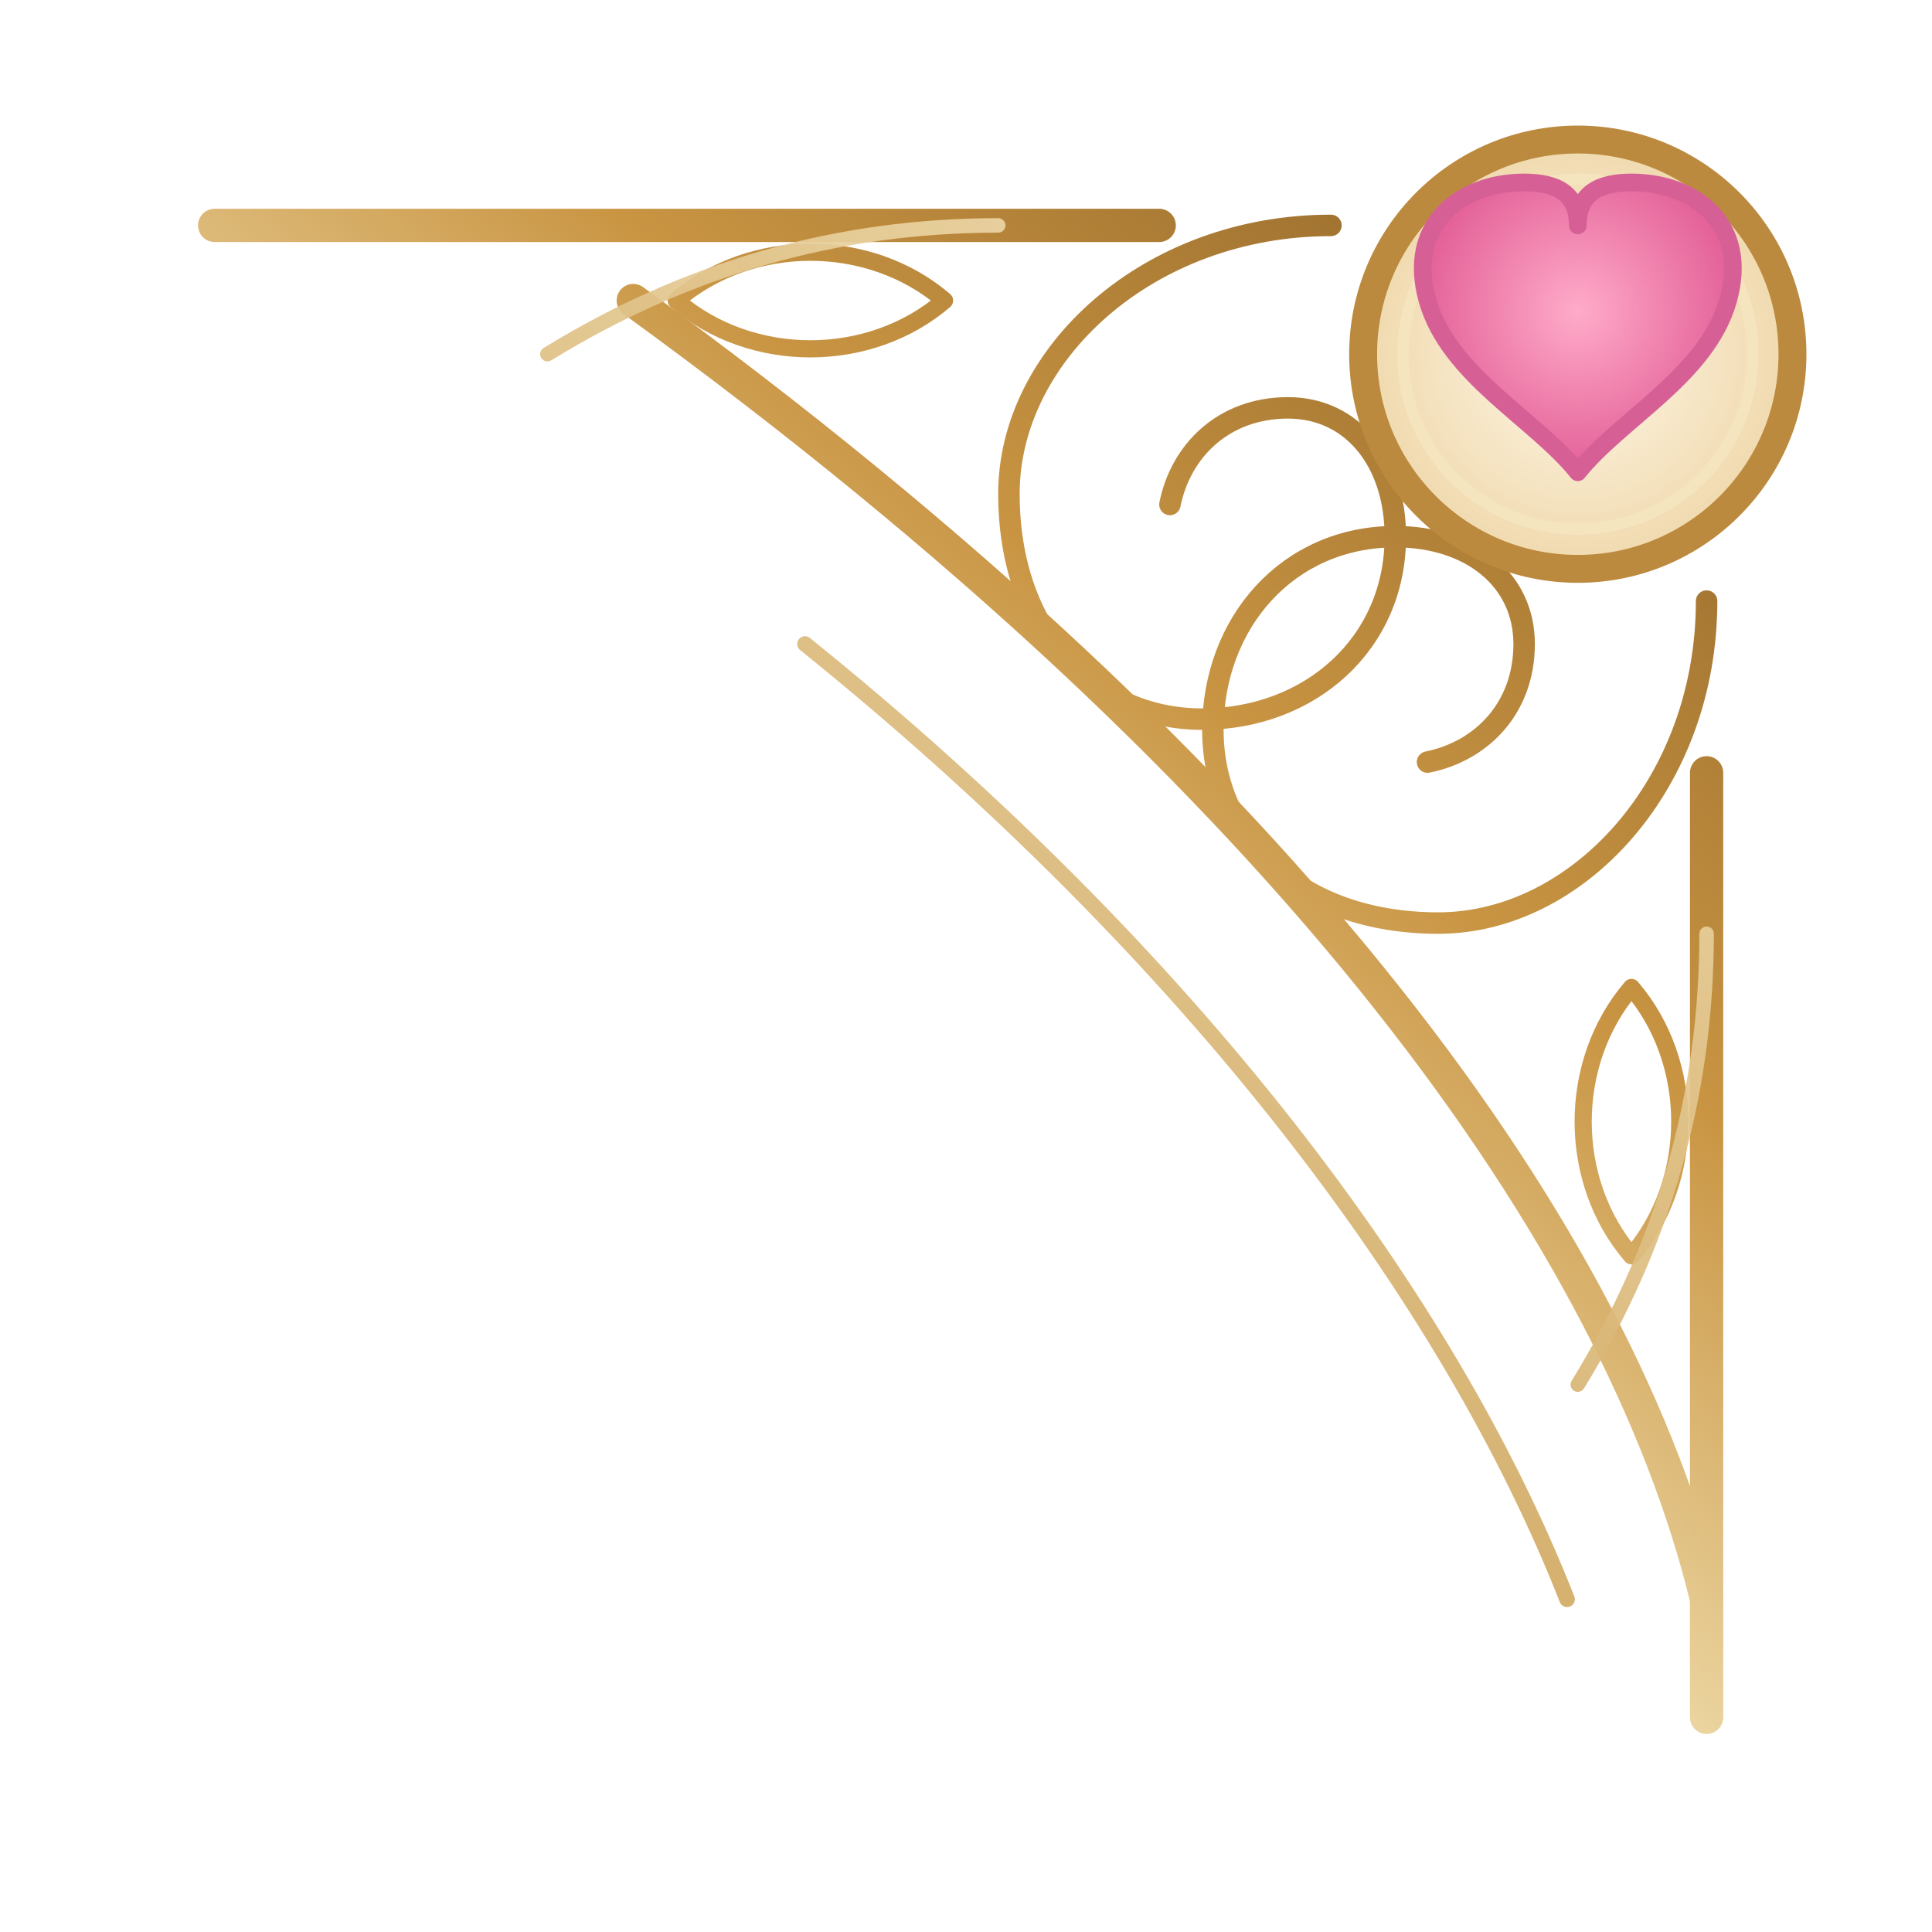
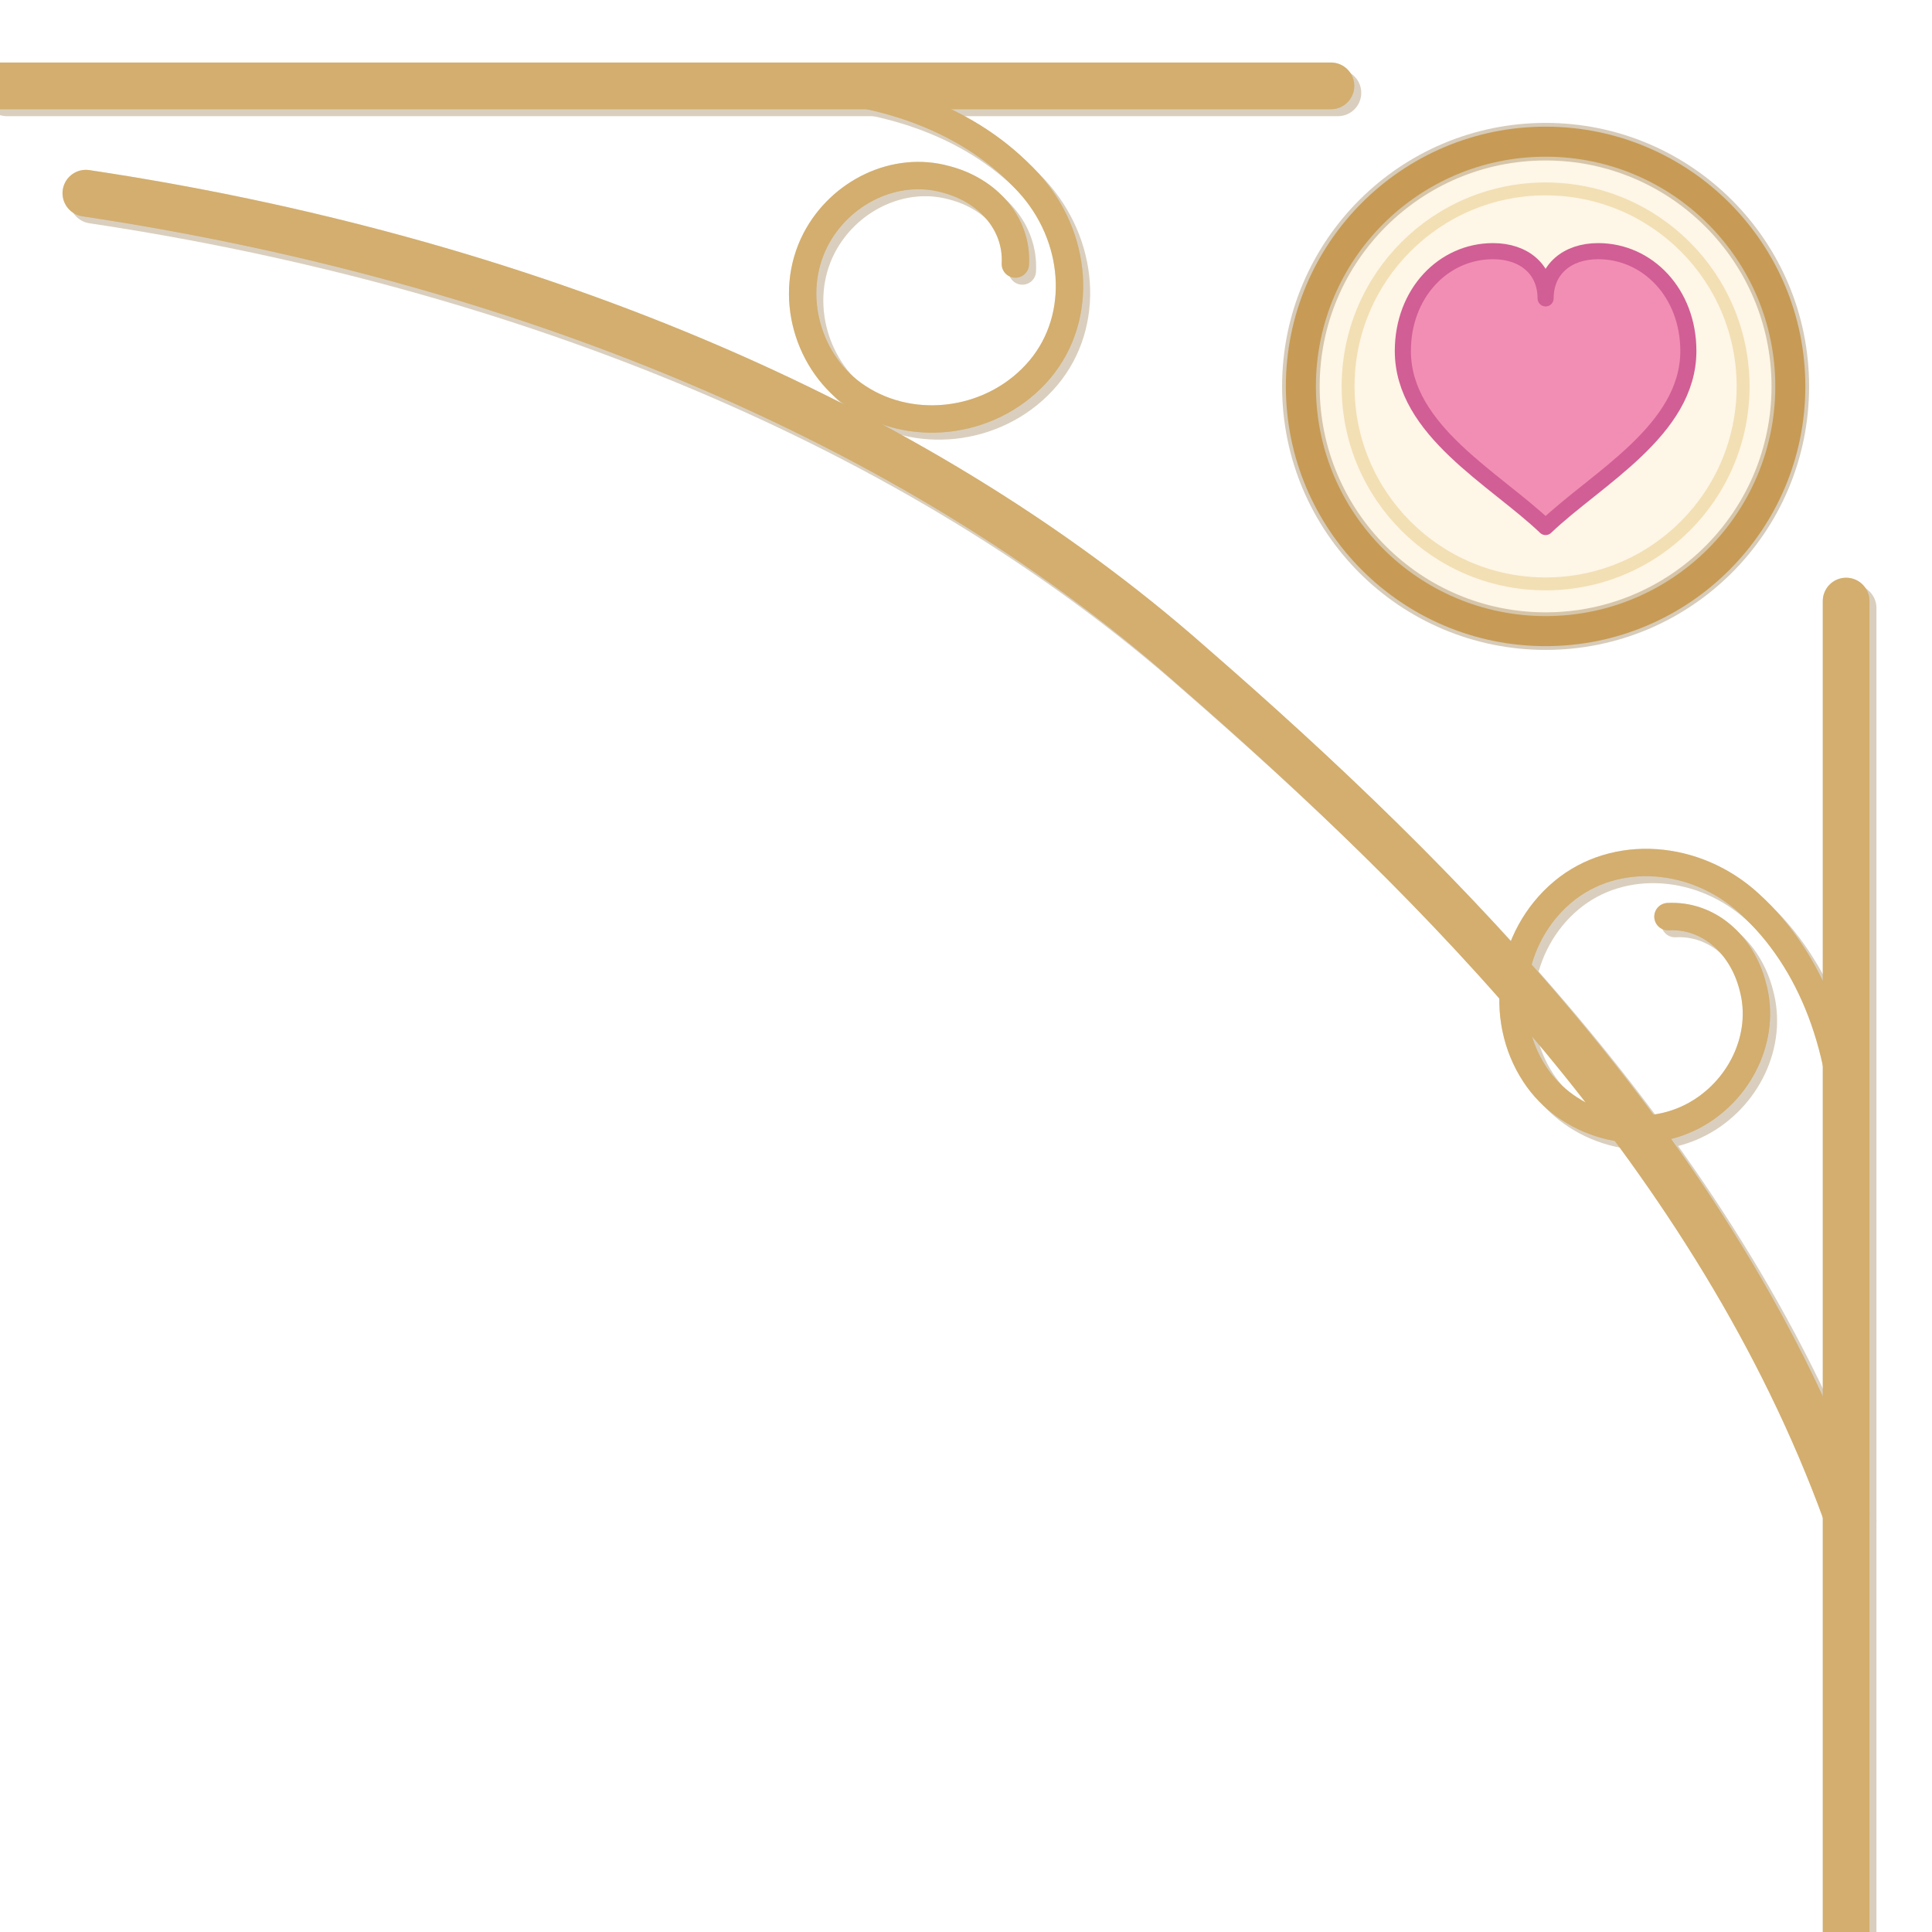
<svg xmlns="http://www.w3.org/2000/svg" width="180" height="180" viewBox="0 0 180 180" fill="none">
  <defs>
-     <linearGradient id="goldMain" x1="18" y1="18" x2="132" y2="156" gradientUnits="userSpaceOnUse">
-       <stop offset="0" stop-color="#8A6026" />
-       <stop offset="0.38" stop-color="#C99543" />
-       <stop offset="0.68" stop-color="#F2E1B2" />
-       <stop offset="1" stop-color="#A87430" />
-     </linearGradient>
-     <linearGradient id="goldAccent" x1="32" y1="22" x2="120" y2="136" gradientUnits="userSpaceOnUse">
-       <stop offset="0" stop-color="#F6E8C1" />
-       <stop offset="1" stop-color="#C49341" />
-     </linearGradient>
-     <radialGradient id="medallionBg" cx="0" cy="0" r="1" gradientUnits="userSpaceOnUse" gradientTransform="translate(147 33) rotate(90) scale(21)">
-       <stop offset="0" stop-color="#FFF8E8" />
-       <stop offset="1" stop-color="#EFD7AA" />
-     </radialGradient>
-     <radialGradient id="heartFill" cx="0" cy="0" r="1" gradientUnits="userSpaceOnUse" gradientTransform="translate(147 29) rotate(90) scale(16)">
-       <stop offset="0" stop-color="#FFABC9" />
-       <stop offset="1" stop-color="#E15B94" />
-     </radialGradient>
+     <g id="cornerLines" fill="none" stroke-linecap="round" stroke-linejoin="round">
+       <path d="M0 8H124" stroke-width="4.35" />
+       <path d="M172 56V180" stroke-width="4.35" />
+       <path d="M8 18C48 24 85 39 111 62C134 82 160 108 172 141" stroke-width="4.35" />
+     </g>
+     <g id="cornerCurls" fill="none" stroke-linecap="round" stroke-linejoin="round">
+       <path d="M72 8C82.2 8 90.5 11.2 95.8 17C100.4 22 101 29.5 96.9 34.4C92.7 39.4 85.2 40.5 79.9 37C75.3 34 73.3 27.5 76 22.3C78.3 17.9 83.4 15.4 88.1 16.7C92 17.7 94.8 20.8 94.6 24.6" stroke-width="2.55" />
+       <path d="M172 108C172 97.8 168.8 89.5 163 84.2C158 79.6 150.5 79 145.6 83.1C140.6 87.3 139.5 94.8 143 100.1C146 104.7 152.5 106.7 157.7 104C162.1 101.7 164.6 96.6 163.3 91.9C162.3 88 159.2 85.2 155.4 85.4" stroke-width="2.55" />
+     </g>
  </defs>
-   <g transform="translate(180 0) scale(-1 1)" fill="none" stroke-linecap="round" stroke-linejoin="round">
-     <path d="M21 72V160" stroke="url(#goldMain)" stroke-width="3.1" />
-     <path d="M72 21H160" stroke="url(#goldMain)" stroke-width="3.1" />
-     <path d="M21 149C29 116 59 73 121 28" stroke="url(#goldMain)" stroke-width="3.1" />
-     <path d="M34 149C45 121 69 89 105 60" stroke="url(#goldAccent)" stroke-width="1.45" opacity="0.94" />
-     <path d="M56 21C73 21 86 33 86 46C86 59 78 67 68 67C58 67 50 60 50 50C50 43 54 38 60 38C66 38 70 42 71 47" stroke="url(#goldMain)" stroke-width="2" />
-     <path d="M21 56C21 73 33 86 46 86C59 86 67 78 67 68C67 58 60 50 50 50C43 50 38 54 38 60C38 66 42 70 47 71" stroke="url(#goldMain)" stroke-width="2" />
-     <path d="M92 28C99 22 110 22 117 28C110 34 99 34 92 28Z" stroke="url(#goldMain)" stroke-width="1.6" />
-     <path d="M28 92C22 99 22 110 28 117C34 110 34 99 28 92Z" stroke="url(#goldMain)" stroke-width="1.6" />
-     <path d="M87 21C102 21 116 25 129 33" stroke="url(#goldAccent)" stroke-width="1.35" opacity="0.92" />
-     <path d="M21 87C21 102 25 116 33 129" stroke="url(#goldAccent)" stroke-width="1.35" opacity="0.92" />
+   <g transform="translate(0.65 0.65)" opacity="0.32" stroke="#8A6732">
+     <use href="#cornerLines" />
+     <use href="#cornerCurls" />
  </g>
-   <g>
-     <circle cx="147" cy="33" r="20" fill="url(#medallionBg)" stroke="#BB8A3E" stroke-width="2.6" />
-     <circle cx="147" cy="33" r="16.3" stroke="#F5E6BF" stroke-width="1.05" opacity="0.92" />
-     <path d="M147 44C143 39 135 35 133 28C131 21 136 17 142 17C145 17 147 18 147 21C147 18 149 17 152 17C158 17 163 21 161 28C159 35 151 39 147 44Z" fill="url(#heartFill)" stroke="#D66095" stroke-width="1.65" stroke-linejoin="round" />
+   <g stroke="#C79B55">
+     <use href="#cornerLines" />
+     <use href="#cornerCurls" />
+   </g>
+   <g opacity="0.28" stroke="#F1DDB0">
+     <use href="#cornerLines" />
+     <use href="#cornerCurls" />
+   </g>
+   <g transform="translate(144 36)">
+     <circle r="22.8" fill="#FEF6E6" />
+     <circle r="22.8" fill="none" stroke="#8A6732" stroke-width="3.5" opacity="0.34" />
+     <circle r="22.8" fill="none" stroke="#C79B55" stroke-width="2.8" />
+     <circle r="18.4" fill="none" stroke="#F1DDB0" stroke-width="1.2" opacity="0.92" />
+     <path d="M0 13.8C-4.7 9.3 -13.3 4.8 -13.3 -2.6C-13.3 -8 -9.5 -11.9 -4.9 -11.9C-2 -11.9 0 -10.2 0 -7.5C0 -10.2 2 -11.9 4.9 -11.9C9.5 -11.9 13.3 -8 13.3 -2.6C13.3 4.8 4.7 9.3 0 13.8Z" transform="translate(0 -0.7)" fill="#F28EB4" stroke="#D15E95" stroke-width="1.5" stroke-linejoin="round" />
  </g>
</svg>
